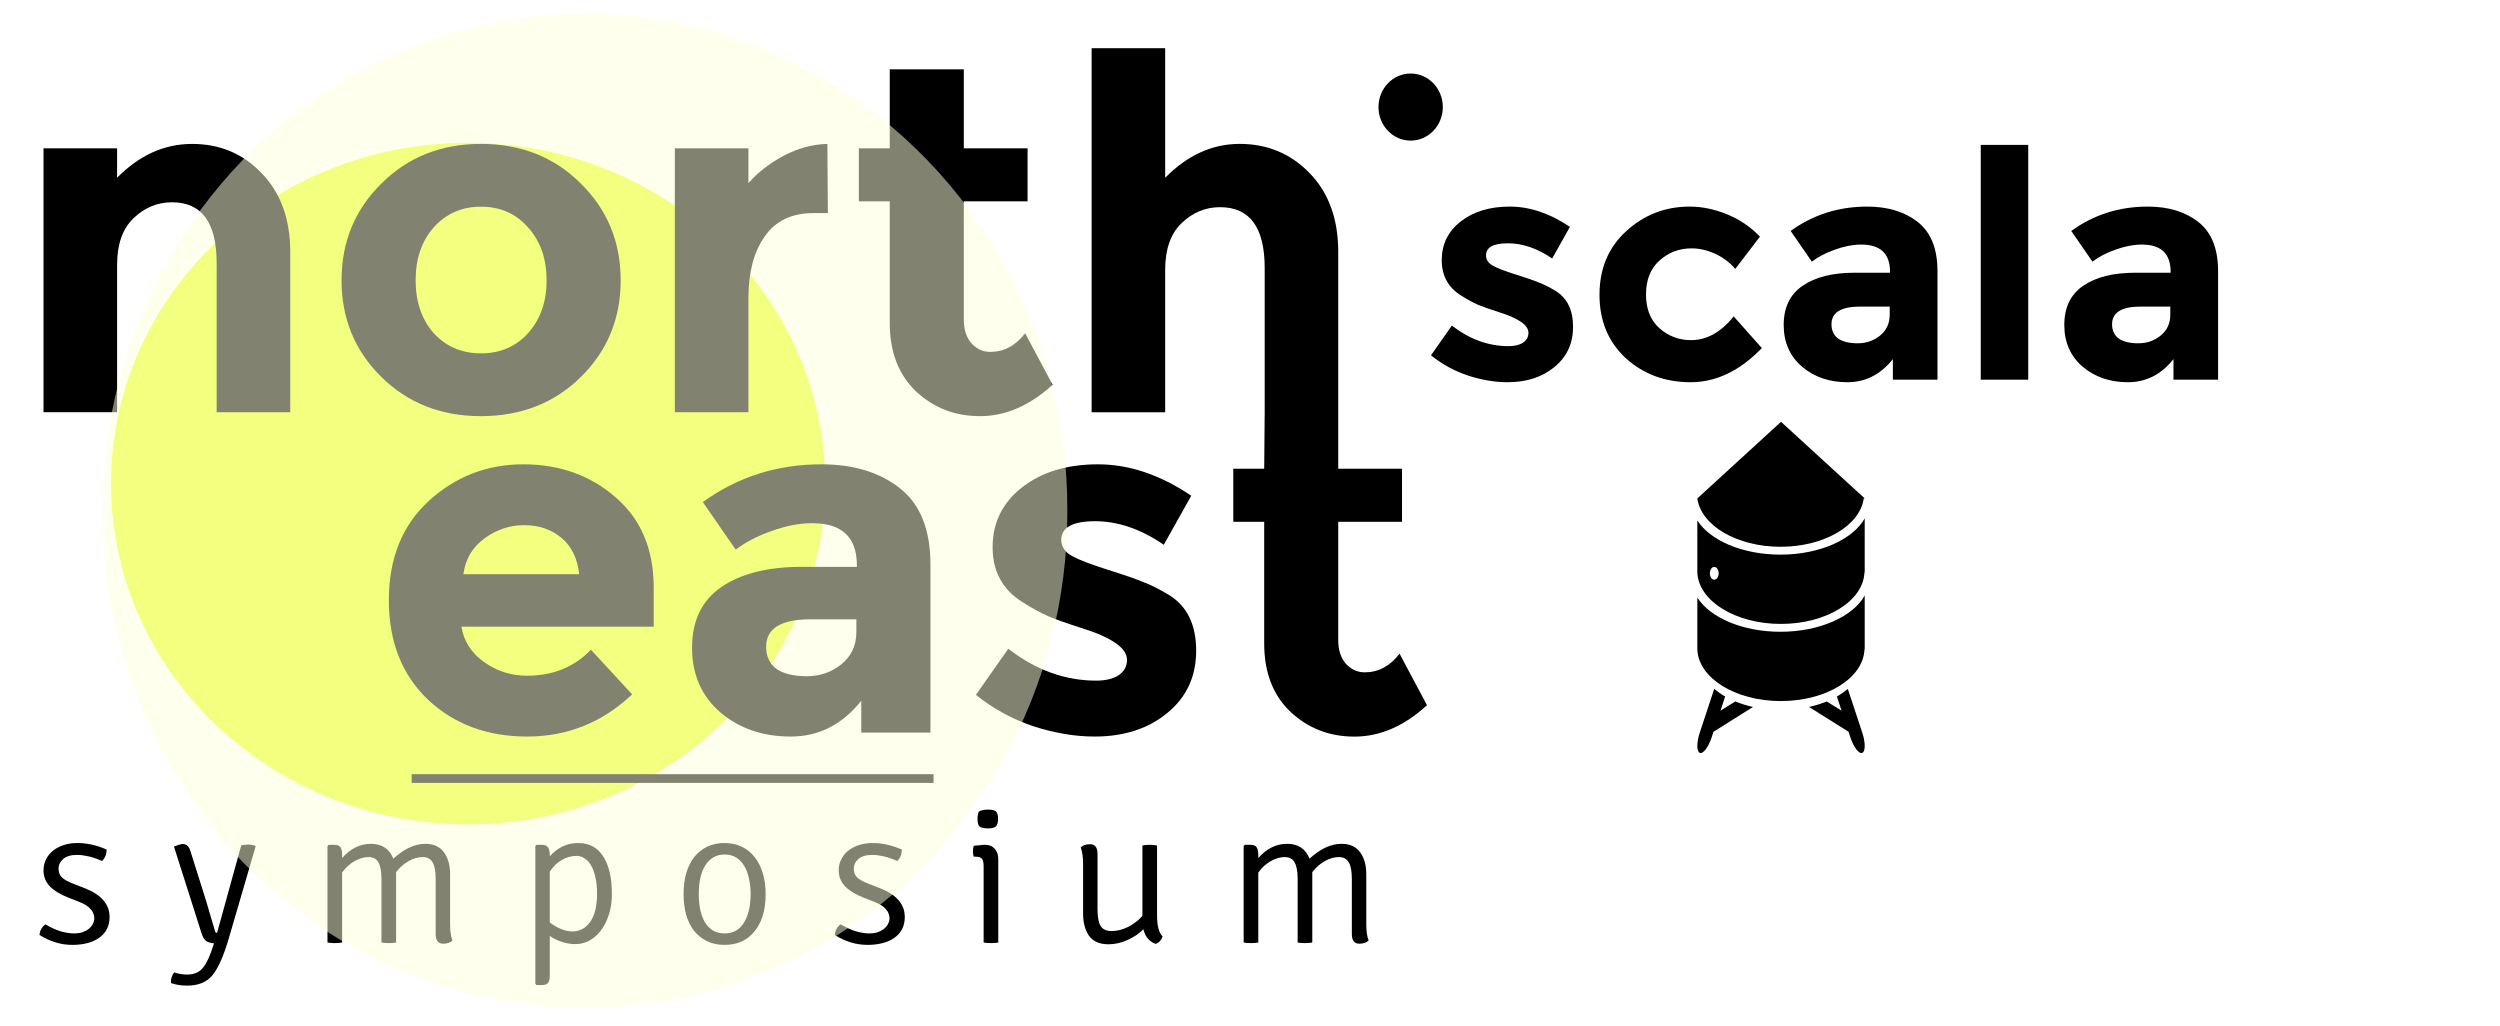
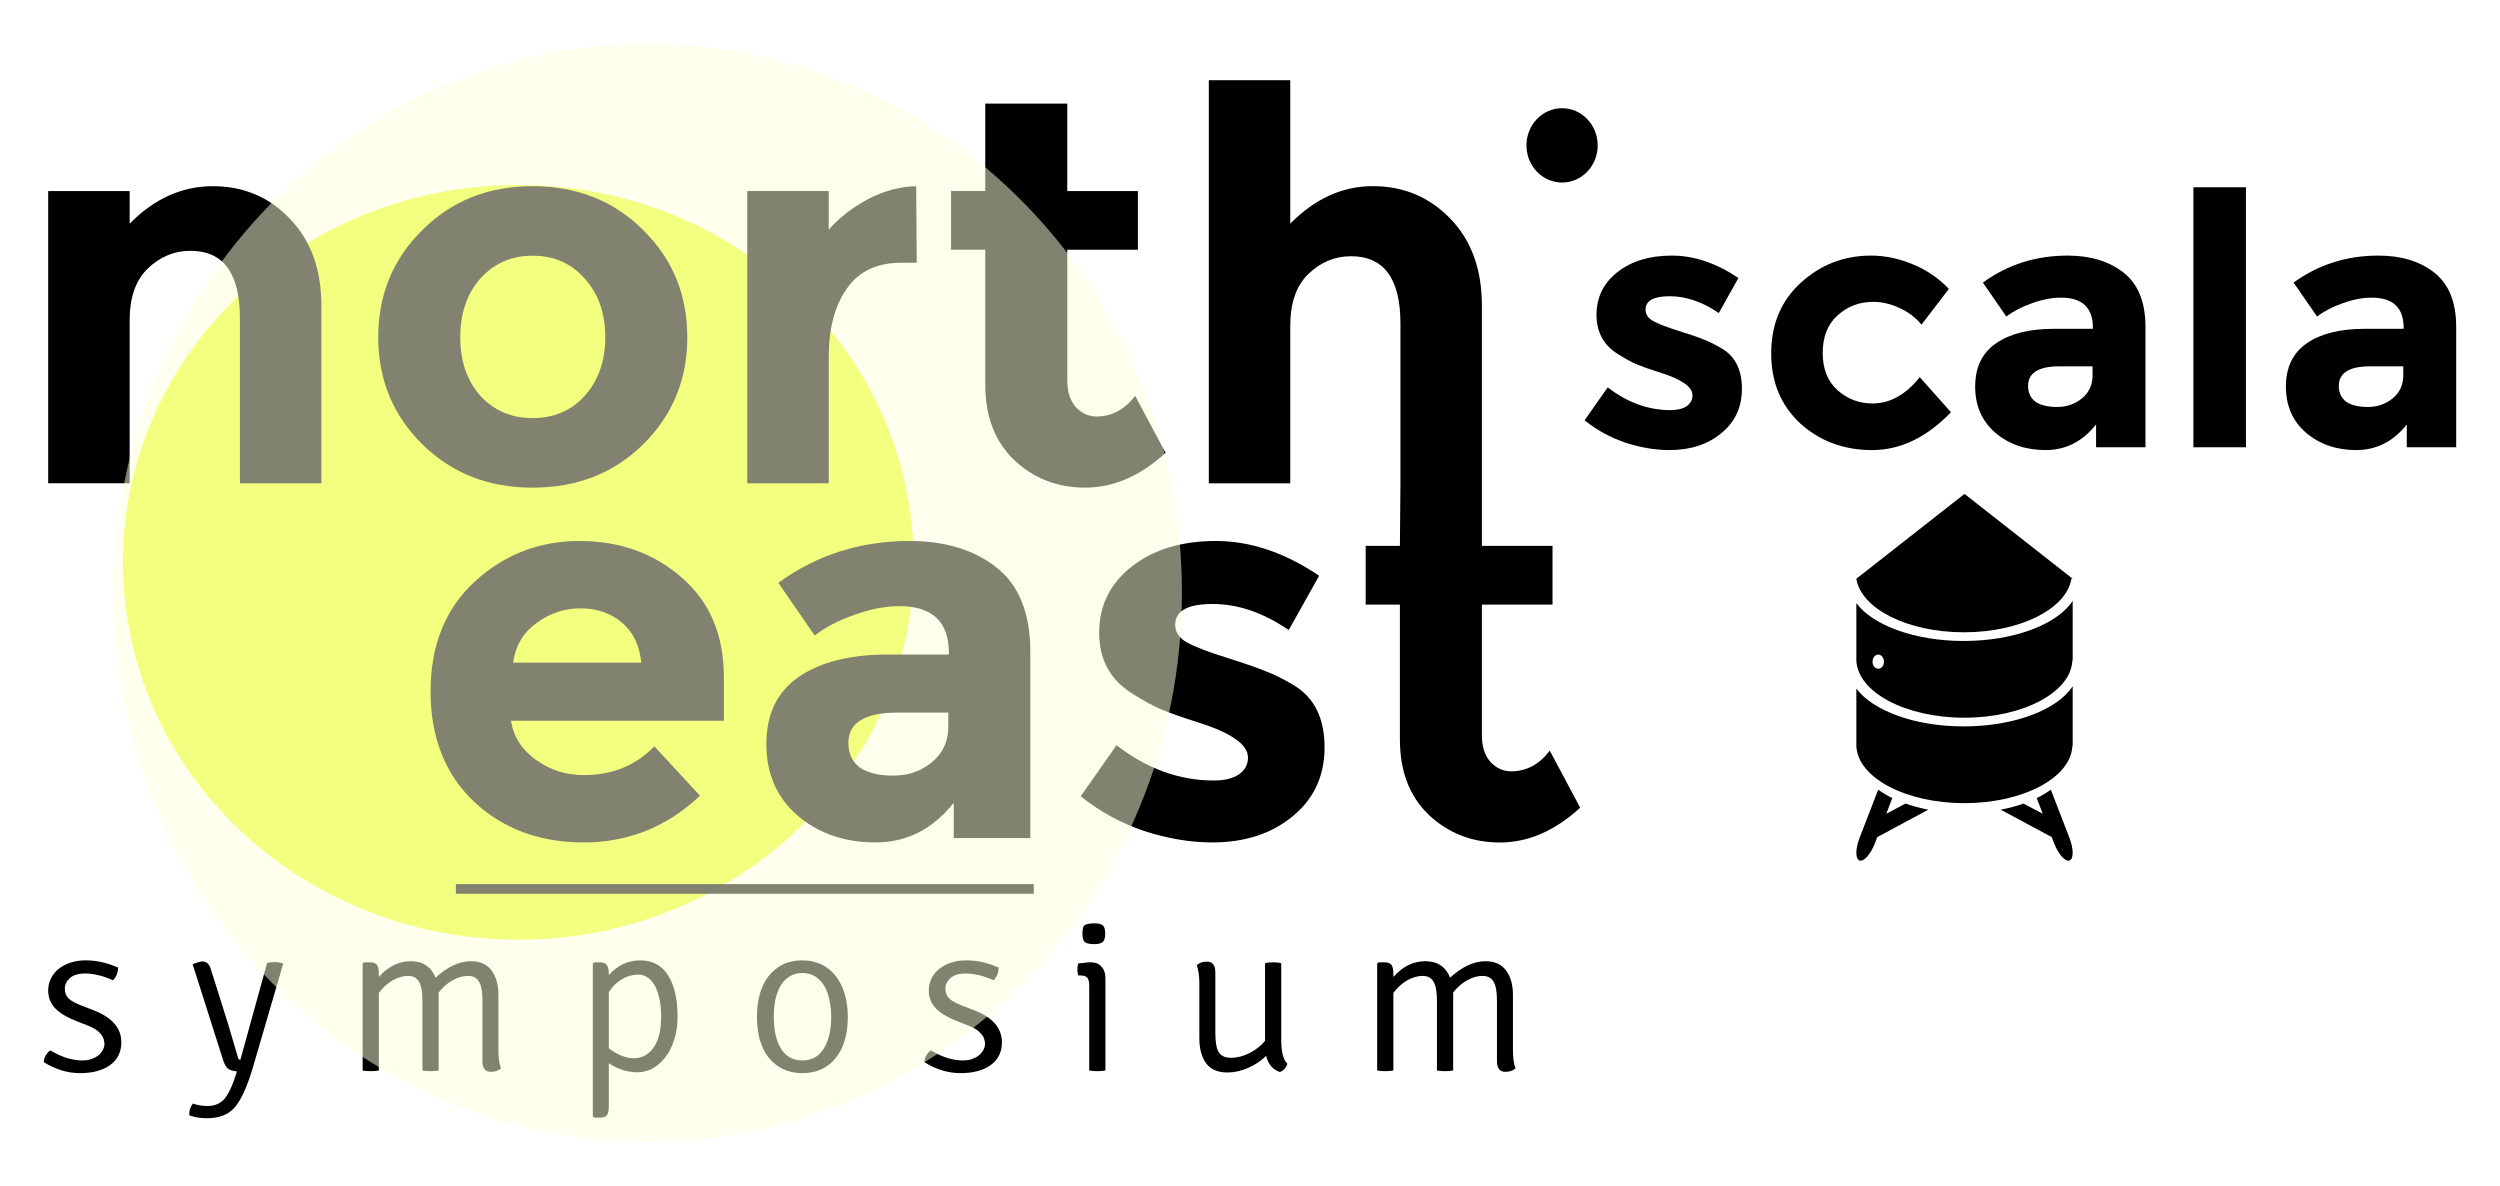
- <svg xmlns="http://www.w3.org/2000/svg" width="632.011" height="259.172" id="svg2" version="1.1">
+ <svg xmlns="http://www.w3.org/2000/svg" width="570.743" height="270.623" id="svg2" version="1.1">
  <defs id="defs4">
    </defs>
-   <g id="layer3" style="display:inline" transform="translate(5.984908,48.84875)">
+   <g id="layer3" style="display:inline" transform="translate(5.984908,54.97107)">
    <rect style="fill:#000000;fill-opacity:0" id="rect3026" width="278.5" height="83.5" x="103" y="395.862" rx="14.293" ry="14.458" />
    <rect style="fill:#000000;fill-opacity:0" id="rect3028" width="238" height="94" x="109.5" y="384.362" rx="14.293" ry="14.458" />
    <rect style="fill:#000000;fill-opacity:0" id="rect3798" width="245.5" height="94.5" x="108.5" y="384.362" rx="14.293" ry="14.458" />
    <rect style="fill:#000000;fill-opacity:0" id="rect3800" width="272.5" height="127" x="103.5" y="388.362" rx="14.293" ry="14.458" />
    <path style="fill:#e7ff20;fill-opacity:0.997;stroke:none" id="path3821" d="m 231.938,102.591 c 0,52.698 -45.513,95.417 -101.656,95.417 -56.143,0 -101.656,-42.72 -101.656,-95.417 0,-52.698 45.513,-95.417 101.656,-95.417 56.143,0 101.656,42.72 101.656,95.417 z" transform="matrix(0.8878638,0,0,0.9029202,-3.322113,-19.22978)" />
  </g>
-   <g transform="translate(5.984908,48.84875)" style="display:inline" id="g3030">
+   <g transform="translate(5.984908,54.97107)" style="display:inline" id="g3030">
    <g style="font-size:124px;font-style:normal;font-variant:normal;font-weight:bold;font-stretch:normal;text-align:start;line-height:125%;letter-spacing:0px;word-spacing:0px;writing-mode:lr-tb;text-anchor:start;fill:#000000;fill-opacity:0.997;stroke:none;font-family:Montserrat" id="text3036" transform="translate(0.5441265,0)">
      <g id="g4005">
        <g id="g4018">
-           <g transform="translate(-0.5441265,0)" style="display:inline;font-size:124px;font-style:normal;font-variant:normal;font-weight:bold;font-stretch:normal;text-align:start;line-height:125%;letter-spacing:0px;word-spacing:0px;writing-mode:lr-tb;text-anchor:start;fill:#000000;fill-opacity:0.997;stroke:none;font-family:Montserrat;-inkscape-font-specification:Montserrat Bold" id="text3032">
-             <path d="m 23.615,18.162 0,37.2 -18.6,0 0,-66.712 18.6,0 0,7.44 c 5.621,-5.704 11.945,-8.556 18.972,-8.556 7.027,6.7e-5 12.896,2.48 17.608,7.44 4.795,4.96 7.192,11.573 7.192,19.84 l 0,40.548 -18.6,0 0,-37.696 C 48.787,7.416 45.026,2.29 37.503,2.29 c -3.72,5.31e-5 -6.985,1.364 -9.796,4.092 -2.728,2.645 -4.092,6.572 -4.092,11.78" id="path3041" style="" />
-             <path d="m 99.09,22.006 c -2.4e-5,5.456 1.529,9.92 4.588,13.392 3.141,3.389 7.109,5.084 11.904,5.084 4.877,1.4e-5 8.845,-1.695 11.904,-5.084 3.141,-3.472 4.712,-7.936 4.712,-13.392 -5e-5,-5.456 -1.571,-9.92 -4.712,-13.392 -3.059,-3.472 -7.027,-5.208 -11.904,-5.208 -4.795,5.2e-5 -8.763,1.736 -11.904,5.208 -3.059,3.472 -4.588,7.936 -4.588,13.392 m 51.832,0 c -7e-5,9.672 -3.348,17.815 -10.044,24.428 -6.696,6.613 -15.128,9.92 -25.296,9.92 -10.085,-10e-7 -18.476,-3.307 -25.172,-9.92 -6.696,-6.613 -10.044,-14.756 -10.044,-24.428 -5e-6,-9.672 3.348,-17.815 10.044,-24.428 6.696,-6.696 15.087,-10.044 25.172,-10.044 10.168,6.7e-5 18.6,3.348 25.296,10.044 6.696,6.613 10.044,14.756 10.044,24.428" id="path3043" style="" />
-             <path d="m 199.709,5.018 c -5.539,5.04e-5 -9.672,1.984 -12.4,5.952 -2.728,3.885 -4.092,9.052 -4.092,15.5 l 0,28.892 -18.6,0 0,-66.712 18.6,0 0,8.804 c 2.397,-2.728 5.373,-5.043 8.928,-6.944 3.637,-1.901 7.316,-2.893 11.036,-2.976 l 0.124,17.484 -3.596,0" id="path3045" style="" />
-             <path d="m 237.672,2.042 0,29.884 c -3e-5,2.563 0.661,4.588 1.984,6.076 1.323,1.405 2.893,2.108 4.712,2.108 3.472,1.5e-5 6.407,-1.571 8.804,-4.712 l 6.944,13.02 c -5.787,5.291 -11.904,7.936 -18.352,7.936 -6.365,-10e-7 -11.78,-2.108 -16.244,-6.324 -4.381,-4.216 -6.572,-9.961 -6.572,-17.236 l 0,-30.752 -7.812,0 0,-13.392 7.812,0 0,-19.964 18.724,0 0,19.964 16.12,0 0,13.392 -16.12,0" id="path3047" style="" />
-             <path id="path3049" transform="translate(-5.984908,-48.84875)" d="M 275.969 12.188 L 275.969 104.219 L 294.562 104.219 L 294.562 68.25 C 294.562 63.042 295.928 59.114 298.656 56.469 C 301.467 53.741 304.717 52.375 308.438 52.375 C 315.96 52.375 319.719 57.499 319.719 67.75 L 319.719 104.156 L 319.719 104.219 L 319.594 118.5 L 311.781 118.5 L 311.781 131.906 L 319.594 131.906 L 319.594 162.656 C 319.594 169.931 321.775 175.659 326.156 179.875 C 330.62 184.091 336.041 186.219 342.406 186.219 C 348.854 186.219 354.963 183.572 360.75 178.281 L 353.812 165.25 C 351.415 168.391 348.472 169.969 345 169.969 C 343.181 169.969 341.604 169.249 340.281 167.844 C 338.959 166.356 338.312 164.344 338.312 161.781 L 338.312 131.906 L 354.438 131.906 L 354.438 118.5 L 338.312 118.5 L 338.312 104.219 L 338.312 103.938 L 338.312 63.656 C 338.312 55.39 335.92 48.773 331.125 43.812 C 326.33 38.853 320.433 36.375 313.406 36.375 C 306.462 36.375 300.184 39.234 294.562 44.938 L 294.562 12.188 L 275.969 12.188 z " style="" />
+           <g transform="translate(-0.5441265,0)" style="font-size:124px;font-style:normal;font-variant:normal;font-weight:bold;font-stretch:normal;text-align:start;line-height:125%;letter-spacing:0px;word-spacing:0px;writing-mode:lr-tb;text-anchor:start;fill:#000000;fill-opacity:0.997;stroke:none;display:inline;font-family:Montserrat;-inkscape-font-specification:Montserrat Bold" id="text3032">
+             <path d="m 23.615,18.162 0,37.2 -18.6,0 0,-66.712 18.6,0 0,7.44 c 5.621,-5.704 11.945,-8.556 18.972,-8.556 7.027,6.7e-5 12.896,2.48 17.608,7.44 4.795,4.96 7.192,11.573 7.192,19.84 l 0,40.548 -18.6,0 0,-37.696 C 48.787,7.416 45.026,2.29 37.503,2.29 c -3.72,5.31e-5 -6.985,1.364 -9.796,4.092 -2.728,2.645 -4.092,6.572 -4.092,11.78" id="path3041" />
+             <path d="m 99.09,22.006 c -2.4e-5,5.456 1.529,9.92 4.588,13.392 3.141,3.389 7.109,5.084 11.904,5.084 4.877,1.4e-5 8.845,-1.695 11.904,-5.084 3.141,-3.472 4.712,-7.936 4.712,-13.392 -5e-5,-5.456 -1.571,-9.92 -4.712,-13.392 -3.059,-3.472 -7.027,-5.208 -11.904,-5.208 -4.795,5.2e-5 -8.763,1.736 -11.904,5.208 -3.059,3.472 -4.588,7.936 -4.588,13.392 m 51.832,0 c -7e-5,9.672 -3.348,17.815 -10.044,24.428 -6.696,6.613 -15.128,9.92 -25.296,9.92 -10.085,-10e-7 -18.476,-3.307 -25.172,-9.92 -6.696,-6.613 -10.044,-14.756 -10.044,-24.428 -5e-6,-9.672 3.348,-17.815 10.044,-24.428 6.696,-6.696 15.087,-10.044 25.172,-10.044 10.168,6.7e-5 18.6,3.348 25.296,10.044 6.696,6.613 10.044,14.756 10.044,24.428" id="path3043" />
+             <path d="m 199.709,5.018 c -5.539,5.04e-5 -9.672,1.984 -12.4,5.952 -2.728,3.885 -4.092,9.052 -4.092,15.5 l 0,28.892 -18.6,0 0,-66.712 18.6,0 0,8.804 c 2.397,-2.728 5.373,-5.043 8.928,-6.944 3.637,-1.901 7.316,-2.893 11.036,-2.976 l 0.124,17.484 -3.596,0" id="path3045" />
+             <path d="m 237.672,2.042 0,29.884 c -3e-5,2.563 0.661,4.588 1.984,6.076 1.323,1.405 2.893,2.108 4.712,2.108 3.472,1.5e-5 6.407,-1.571 8.804,-4.712 l 6.944,13.02 c -5.787,5.291 -11.904,7.936 -18.352,7.936 -6.365,-10e-7 -11.78,-2.108 -16.244,-6.324 -4.381,-4.216 -6.572,-9.961 -6.572,-17.236 l 0,-30.752 -7.812,0 0,-13.392 7.812,0 0,-19.964 18.724,0 0,19.964 16.12,0 0,13.392 -16.12,0" id="path3047" />
+             <path id="path3049" transform="translate(-5.984908,-48.84875)" d="m 275.969,12.188 0,92.031 18.594,0 0,-35.969 c -3e-5,-5.208 1.366,-9.136 4.094,-11.781 2.811,-2.728 6.061,-4.094 9.781,-4.094 7.523,5.2e-5 11.281,5.124 11.281,15.375 l 0,36.406 0,0.062 -0.125,14.281 -7.812,0 0,13.406 7.812,0 0,30.75 c -2e-5,7.275 2.181,13.003 6.562,17.219 4.464,4.216 9.885,6.344 16.25,6.344 6.448,0 12.557,-2.647 18.344,-7.938 L 353.812,165.25 c -2.397,3.141 -5.341,4.719 -8.812,4.719 -1.819,2e-5 -3.396,-0.72 -4.719,-2.125 -1.323,-1.488 -1.969,-3.5 -1.969,-6.062 l 0,-29.875 16.125,0 0,-13.406 -16.125,0 0,-14.281 0,-0.281 0,-40.281 c -7e-5,-8.267 -2.393,-14.884 -7.188,-19.844 -4.795,-4.96 -10.692,-7.437 -17.719,-7.438 -6.944,6.7e-5 -13.222,2.859 -18.844,8.562 l 0,-32.75 -18.594,0 z" />
          </g>
          <path d="m 153.275,126.69 c -7.523,7.109 -16.368,10.664 -26.536,10.664 -10.085,0 -18.435,-3.1 -25.048,-9.3 -6.613,-6.283 -9.92,-14.673 -9.92,-25.172 -5e-6,-10.499 3.348,-18.848 10.044,-25.048 6.779,-6.2 14.756,-9.3 23.932,-9.3 9.176,6.8e-5 16.947,2.769 23.312,8.308 6.448,5.539 9.672,13.144 9.672,22.816 l 0,9.92 -48.608,0 c 0.579,3.637 2.48,6.613 5.704,8.928 3.224,2.315 6.861,3.472 10.912,3.472 6.531,2e-5 11.904,-2.191 16.12,-6.572 l 10.416,11.284 m -13.392,-30.38 c -0.413,-3.968 -1.901,-7.027 -4.464,-9.176 -2.563,-2.149 -5.704,-3.224 -9.424,-3.224 -3.637,5.3e-5 -6.985,1.116 -10.044,3.348 -3.059,2.232 -4.836,5.249 -5.332,9.052 l 29.264,0" id="path3052" />
          <path d="m 228.69,136.362 -17.484,0 0,-8.06 c -4.795,6.035 -10.747,9.052 -17.856,9.052 -7.027,0 -12.937,-2.025 -17.732,-6.076 -4.795,-4.133 -7.192,-9.589 -7.192,-16.368 -1e-5,-6.861 2.48,-11.987 7.44,-15.376 4.96,-3.389 11.739,-5.084 20.336,-5.084 l 13.888,0 0,-0.372 c -5e-5,-7.109 -3.761,-10.664 -11.284,-10.664 -3.224,5.3e-5 -6.655,0.661 -10.292,1.984 -3.555,1.24 -6.572,2.811 -9.052,4.712 l -8.308,-12.028 c 8.763,-6.365 18.765,-9.548 30.008,-9.548 8.101,6.8e-5 14.715,2.025 19.84,6.076 5.125,4.051 7.688,10.457 7.688,19.22 l 0,42.532 m -18.724,-25.42 0,-3.224 -11.656,0 c -7.44,3e-5 -11.16,2.315 -11.16,6.944 -3e-5,2.397 0.868,4.257 2.604,5.58 1.819,1.24 4.381,1.86 7.688,1.86 3.307,2e-5 6.2,-0.992 8.68,-2.976 2.563,-2.067 3.844,-4.795 3.844,-8.184" id="path3054" />
          <path d="m 295.867,115.654 c -6e-5,6.531 -2.439,11.78 -7.316,15.748 -4.795,3.968 -10.912,5.952 -18.352,5.952 -4.96,0 -10.127,-0.868 -15.5,-2.604 -5.373,-1.819 -10.209,-4.464 -14.508,-7.936 l 8.184,-11.656 c 6.944,5.373 14.343,8.06 22.196,8.06 2.397,10e-6 4.299,-0.455 5.704,-1.364 1.405,-0.992 2.108,-2.273 2.108,-3.844 -5e-5,-1.571 -0.992,-3.017 -2.976,-4.34 -1.901,-1.323 -4.712,-2.563 -8.432,-3.72 -3.637,-1.157 -6.448,-2.149 -8.432,-2.976 -1.901,-0.827 -4.092,-2.025 -6.572,-3.596 -5.043,-3.141 -7.564,-7.771 -7.564,-13.888 -1e-5,-6.2 2.48,-11.243 7.44,-15.128 4.96,-3.885 11.367,-5.828 19.22,-5.828 7.853,6.8e-5 15.707,2.645 23.56,7.936 l -6.944,12.4 c -5.787,-3.968 -11.573,-5.952 -17.36,-5.952 -5.704,5.4e-5 -8.556,1.571 -8.556,4.712 -3e-5,1.736 0.909,3.1 2.728,4.092 1.819,0.992 4.836,2.149 9.052,3.472 4.216,1.323 7.192,2.356 8.928,3.1 1.819,0.661 3.968,1.736 6.448,3.224 4.629,2.811 6.944,7.523 6.944,14.136" id="path3056" />
        </g>
      </g>
    </g>
  </g>
-   <g id="layer9" style="display:inline" transform="translate(5.984908,48.84875)">
+   <g id="layer9" style="display:inline" transform="translate(5.984908,54.97107)">
    <path style="fill:#000000;fill-opacity:1;stroke:none" d="m 358.764,-21.783 c 0,4.686 -3.641,8.485 -8.132,8.485 -4.491,0 -8.132,-3.799 -8.132,-8.485 0,-4.686 3.641,-8.485 8.132,-8.485 4.491,0 8.132,3.799 8.132,8.485 z" id="path3033" />
  </g>
-   <g transform="translate(5.984908,48.84875)" style="display:inline" id="g3078">
+   <g transform="translate(5.984908,54.97107)" style="display:inline" id="g3078">
    <g style="font-size:50px;font-style:normal;font-variant:normal;font-weight:300;font-stretch:normal;text-align:justify;line-height:50%;letter-spacing:13px;word-spacing:0px;writing-mode:lr-tb;text-anchor:start;fill:#000000;fill-opacity:0.997;stroke:none;font-family:Signika;-inkscape-font-specification:Signika Light" id="text3080">
-       <path d="m 4.015,187.523 c 0.033,-1.033 0.517,-1.933 1.45,-2.7 1.5,0.867 2.833,1.467 4,1.8 1.2,0.333 2.283,0.5 3.25,0.5 0.833,0 1.55,-0.1 2.15,-0.3 0.633,-0.233 1.167,-0.517 1.6,-0.85 0.433,-0.367 0.767,-0.767 1,-1.2 0.233,-0.433 0.367,-0.867 0.4,-1.3 -1.5e-5,-1 -0.317,-1.833 -0.95,-2.5 -0.6,-0.7 -1.5,-1.283 -2.7,-1.75 l -2.8,-1.1 c -2.133,-0.833 -3.733,-1.8 -4.8,-2.9 -1.067,-1.133 -1.6,-2.483 -1.6,-4.05 -2.9e-6,-1.033 0.217,-1.967 0.65,-2.8 0.433,-0.867 1.033,-1.6 1.8,-2.2 0.767,-0.6 1.667,-1.067 2.7,-1.4 1.033,-0.333 2.167,-0.5 3.4,-0.5 2.467,3e-5 4.933,0.55 7.4,1.65 -1.8e-5,1.167 -0.383,2.133 -1.15,2.9 -1.267,-0.567 -2.433,-0.967 -3.5,-1.2 -1.033,-0.233 -1.983,-0.35 -2.85,-0.35 -1.533,2e-5 -2.7,0.35 -3.5,1.05 -0.767,0.7 -1.15,1.5 -1.15,2.4 -6.7e-6,0.967 0.3,1.733 0.9,2.3 0.6,0.533 1.55,1.05 2.85,1.55 l 2.95,1.15 c 4.133,1.633 6.2,4.05 6.2,7.25 -1.9e-5,2.233 -0.85,3.967 -2.55,5.2 -1.7,1.233 -4,1.85 -6.9,1.85 -2.833,0 -5.583,-0.833 -8.25,-2.5" id="path3060" style="" />
-       <path d="m 58.645,165.123 -6.85,23.45 c -1.267,4.3 -2.617,7.333 -4.05,9.1 -1.433,1.767 -3.583,2.65 -6.45,2.65 -1.467,-1e-5 -2.817,-0.217 -4.05,-0.65 -0.1,-0.933 0.167,-1.833 0.8,-2.7 1.033,0.367 2.133,0.55 3.3,0.55 1.767,-1e-5 3.117,-0.6 4.05,-1.8 0.933,-1.2 1.783,-3.067 2.55,-5.6 l 0.15,-0.5 c -0.867,-0.067 -1.533,-0.267 -2,-0.6 -0.433,-0.333 -0.8,-0.95 -1.1,-1.85 l -7,-22 c 1.033,-0.433 1.767,-0.65 2.2,-0.65 0.967,3e-5 1.617,0.583 1.95,1.75 l 3.95,12.55 c 0.133,0.4 0.9,3 2.3,7.8 0.067,0.233 0.233,0.35 0.5,0.35 l 6.1,-22.1 c 0.433,-0.133 1,-0.2 1.7,-0.2 0.733,3e-5 1.35,0.1 1.85,0.3 l 0.1,0.15" id="path3062" style="" />
-       <path d="m 90.453,173.423 c -1.8e-5,-2 -0.267,-3.433 -0.8,-4.3 -0.5,-0.867 -1.333,-1.3 -2.5,-1.3 -1.133,2e-5 -2.317,0.35 -3.55,1.05 -1.2,0.7 -2.233,1.65 -3.1,2.85 l 0,17.7 c -0.5,0.1 -1.117,0.15 -1.85,0.15 -0.733,0 -1.35,-0.05 -1.85,-0.15 l 0,-24.35 0.3,-0.35 1.4,0 c 0.8,3e-5 1.333,0.217 1.6,0.65 0.267,0.4 0.4,1.05 0.4,1.95 l 0,0.75 c 2.1,-2.4 4.533,-3.6 7.3,-3.6 2.767,3e-5 4.65,1.25 5.65,3.75 2.733,-2.5 5.433,-3.75 8.1,-3.75 2.1,3e-5 3.667,0.717 4.7,2.15 1.033,1.4 1.55,3.25 1.55,5.55 l 0,12.5 c -3e-5,1.9 0.2,3.317 0.6,4.25 -0.567,0.533 -1.35,0.8 -2.35,0.8 -1.267,0 -1.9,-0.817 -1.9,-2.45 l 0,-13.9 c -3e-5,-2 -0.267,-3.417 -0.8,-4.25 -0.5,-0.867 -1.333,-1.3 -2.5,-1.3 -1.133,2e-5 -2.3,0.333 -3.5,1 -1.2,0.667 -2.267,1.6 -3.2,2.8 l 0,17.8 c -0.5,0.1 -1.117,0.15 -1.85,0.15 -0.733,0 -1.35,-0.05 -1.85,-0.15 l 0,-16" id="path3064" style="" />
-       <path d="m 133.004,187.773 0,9.9 c 0,0.9 -0.133,1.533 -0.4,1.9 -0.267,0.4 -0.8,0.6 -1.6,0.6 l -1.35,0 -0.3,-0.3 0,-34.85 0.3,-0.3 1.3,0 c 0.8,3e-5 1.333,0.217 1.6,0.65 0.3,0.4 0.45,1.067 0.45,2 l 0,0.25 c 2,-2.233 4.383,-3.35 7.15,-3.35 2.833,3e-5 4.967,1.15 6.4,3.45 1.433,2.267 2.15,5.417 2.15,9.45 -2e-5,1.967 -0.267,3.733 -0.8,5.3 -0.5,1.567 -1.183,2.9 -2.05,4 -0.833,1.067 -1.8,1.9 -2.9,2.5 -1.1,0.567 -2.233,0.85 -3.4,0.85 -2.3,0 -4.483,-0.683 -6.55,-2.05 m 0,-16.25 0,12.85 c 2.033,1.5 3.95,2.25 5.75,2.25 1.8,0 3.283,-0.8 4.45,-2.4 1.167,-1.6 1.75,-4.017 1.75,-7.25 -2e-5,-1.6 -0.15,-2.983 -0.45,-4.15 -0.267,-1.2 -0.633,-2.183 -1.1,-2.95 -0.467,-0.8 -1.017,-1.383 -1.65,-1.75 -0.6,-0.4 -1.25,-0.6 -1.95,-0.6 -1.333,2e-5 -2.6,0.35 -3.8,1.05 -1.2,0.7 -2.2,1.683 -3,2.95" id="path3066" style="" />
-       <path d="m 184.074,187.373 c -1.767,1.767 -4.067,2.65 -6.9,2.65 -1.667,0 -3.15,-0.317 -4.45,-0.95 -1.267,-0.633 -2.35,-1.5 -3.25,-2.6 -0.867,-1.133 -1.533,-2.483 -2,-4.05 -0.433,-1.6 -0.65,-3.35 -0.65,-5.25 -1e-5,-1.9 0.217,-3.633 0.65,-5.2 0.467,-1.6 1.133,-2.967 2,-4.1 0.9,-1.133 1.983,-2.017 3.25,-2.65 1.3,-0.633 2.783,-0.95 4.45,-0.95 1.667,3e-5 3.133,0.317 4.4,0.95 1.3,0.633 2.383,1.517 3.25,2.65 0.9,1.133 1.583,2.5 2.05,4.1 0.467,1.567 0.7,3.3 0.7,5.2 -3e-5,4.467 -1.167,7.867 -3.5,10.2 m -6.85,-0.25 c 2.133,0 3.75,-0.9 4.85,-2.7 1.133,-1.833 1.7,-4.25 1.7,-7.25 -2e-5,-1.333 -0.133,-2.6 -0.4,-3.8 -0.233,-1.233 -0.617,-2.3 -1.15,-3.2 -0.533,-0.933 -1.217,-1.667 -2.05,-2.2 -0.833,-0.533 -1.833,-0.8 -3,-0.8 -1.133,2e-5 -2.117,0.267 -2.95,0.8 -0.8,0.5 -1.467,1.2 -2,2.1 -0.533,0.9 -0.933,1.967 -1.2,3.2 -0.233,1.2 -0.35,2.5 -0.35,3.9 -1e-5,1.4 0.117,2.7 0.35,3.9 0.267,1.2 0.65,2.25 1.15,3.15 0.533,0.9 1.217,1.617 2.05,2.15 0.833,0.5 1.833,0.75 3,0.75" id="path3068" style="" />
-       <path d="m 205.05,187.523 c 0.033,-1.033 0.517,-1.933 1.45,-2.7 1.5,0.867 2.833,1.467 4,1.8 1.2,0.333 2.283,0.5 3.25,0.5 0.833,0 1.55,-0.1 2.15,-0.3 0.633,-0.233 1.167,-0.517 1.6,-0.85 0.433,-0.367 0.767,-0.767 1,-1.2 0.233,-0.433 0.367,-0.867 0.4,-1.3 -2e-5,-1 -0.317,-1.833 -0.95,-2.5 -0.6,-0.7 -1.5,-1.283 -2.7,-1.75 l -2.8,-1.1 c -2.133,-0.833 -3.733,-1.8 -4.8,-2.9 -1.067,-1.133 -1.6,-2.483 -1.6,-4.05 0,-1.033 0.217,-1.967 0.65,-2.8 0.433,-0.867 1.033,-1.6 1.8,-2.2 0.767,-0.6 1.667,-1.067 2.7,-1.4 1.033,-0.333 2.167,-0.5 3.4,-0.5 2.467,3e-5 4.933,0.55 7.4,1.65 -2e-5,1.167 -0.383,2.133 -1.15,2.9 -1.267,-0.567 -2.433,-0.967 -3.5,-1.2 -1.033,-0.233 -1.983,-0.35 -2.85,-0.35 -1.533,2e-5 -2.7,0.35 -3.5,1.05 -0.767,0.7 -1.15,1.5 -1.15,2.4 -10e-6,0.967 0.3,1.733 0.9,2.3 0.6,0.533 1.55,1.05 2.85,1.55 l 2.95,1.15 c 4.133,1.633 6.2,4.05 6.2,7.25 -2e-5,2.233 -0.85,3.967 -2.55,5.2 -1.7,1.233 -4,1.85 -6.9,1.85 -2.833,0 -5.583,-0.833 -8.25,-2.5" id="path3070" style="" />
-       <path d="m 246.38,168.323 0,21.1 c -0.5,0.1 -1.117,0.15 -1.85,0.15 -0.733,0 -1.35,-0.05 -1.85,-0.15 l 0,-19.3 c -10e-6,-0.933 -0.15,-1.567 -0.45,-1.9 -0.3,-0.333 -0.833,-0.5 -1.6,-0.5 l -0.45,0 c -0.133,-0.367 -0.2,-0.817 -0.2,-1.35 -1e-5,-0.533 0.067,-1 0.2,-1.4 0.633,-0.067 1.15,-0.117 1.55,-0.15 0.4,-0.067 0.717,-0.1 0.95,-0.1 l 0.4,0 c 1.033,3e-5 1.833,0.333 2.4,1 0.6,0.633 0.9,1.5 0.9,2.6 m -4.9,-12 c 0.533,-0.333 1.3,-0.5 2.3,-0.5 0.967,4e-5 1.633,0.15 2,0.45 0.367,0.3 0.55,0.933 0.55,1.9 -1e-5,0.967 -0.2,1.617 -0.6,1.95 -0.4,0.3 -1.05,0.45 -1.95,0.45 -0.8,3e-5 -1.45,-0.117 -1.95,-0.35 -0.467,-0.267 -0.7,-0.95 -0.7,-2.05 -1e-5,-0.767 0.117,-1.383 0.35,-1.85" id="path3072" style="" />
-       <path d="m 267.823,182.073 0,-12.45 c 0,-1.767 -0.2,-3.183 -0.6,-4.25 0.567,-0.533 1.35,-0.8 2.35,-0.8 1.267,3e-5 1.9,0.817 1.9,2.45 l 0,13.85 c 0,2.1 0.267,3.567 0.8,4.4 0.533,0.833 1.467,1.25 2.8,1.25 1.333,0 2.717,-0.35 4.15,-1.05 1.433,-0.733 2.633,-1.667 3.6,-2.8 l 0,-17.75 c 0.2,-0.067 0.467,-0.117 0.8,-0.15 0.333,-0.033 0.683,-0.05 1.05,-0.05 0.367,3e-5 0.7,0.017 1,0.05 0.333,0.033 0.617,0.083 0.85,0.15 l 0,17.6 c -2e-5,2.667 0.467,4.45 1.4,5.35 -0.3,0.933 -0.867,1.567 -1.7,1.9 -1.633,-0.533 -2.683,-1.767 -3.15,-3.7 -1.133,1.133 -2.5,2.05 -4.1,2.75 -1.567,0.7 -3.15,1.05 -4.75,1.05 -2.233,0 -3.867,-0.717 -4.9,-2.15 -1,-1.433 -1.5,-3.317 -1.5,-5.65" id="path3074" style="" />
-       <path d="m 322.067,173.423 c -10e-6,-2 -0.267,-3.433 -0.8,-4.3 -0.5,-0.867 -1.333,-1.3 -2.5,-1.3 -1.133,2e-5 -2.317,0.35 -3.55,1.05 -1.2,0.7 -2.233,1.65 -3.1,2.85 l 0,17.7 c -0.5,0.1 -1.117,0.15 -1.85,0.15 -0.733,0 -1.35,-0.05 -1.85,-0.15 l 0,-24.35 0.3,-0.35 1.4,0 c 0.8,3e-5 1.333,0.217 1.6,0.65 0.267,0.4 0.4,1.05 0.4,1.95 l 0,0.75 c 2.1,-2.4 4.533,-3.6 7.3,-3.6 2.767,3e-5 4.65,1.25 5.65,3.75 2.733,-2.5 5.433,-3.75 8.1,-3.75 2.1,3e-5 3.667,0.717 4.7,2.15 1.033,1.4 1.55,3.25 1.55,5.55 l 0,12.5 c -3e-5,1.9 0.2,3.317 0.6,4.25 -0.567,0.533 -1.35,0.8 -2.35,0.8 -1.267,0 -1.9,-0.817 -1.9,-2.45 l 0,-13.9 c -3e-5,-2 -0.267,-3.417 -0.8,-4.25 -0.5,-0.867 -1.333,-1.3 -2.5,-1.3 -1.133,2e-5 -2.3,0.333 -3.5,1 -1.2,0.667 -2.267,1.6 -3.2,2.8 l 0,17.8 c -0.5,0.1 -1.117,0.15 -1.85,0.15 -0.733,0 -1.35,-0.05 -1.85,-0.15 l 0,-16" id="path3076" style="" />
+       <path d="m 4.015,187.523 c 0.033,-1.033 0.517,-1.933 1.45,-2.7 1.5,0.867 2.833,1.467 4,1.8 1.2,0.333 2.283,0.5 3.25,0.5 0.833,0 1.55,-0.1 2.15,-0.3 0.633,-0.233 1.167,-0.517 1.6,-0.85 0.433,-0.367 0.767,-0.767 1,-1.2 0.233,-0.433 0.367,-0.867 0.4,-1.3 -1.5e-5,-1 -0.317,-1.833 -0.95,-2.5 -0.6,-0.7 -1.5,-1.283 -2.7,-1.75 l -2.8,-1.1 c -2.133,-0.833 -3.733,-1.8 -4.8,-2.9 -1.067,-1.133 -1.6,-2.483 -1.6,-4.05 -2.9e-6,-1.033 0.217,-1.967 0.65,-2.8 0.433,-0.867 1.033,-1.6 1.8,-2.2 0.767,-0.6 1.667,-1.067 2.7,-1.4 1.033,-0.333 2.167,-0.5 3.4,-0.5 2.467,3e-5 4.933,0.55 7.4,1.65 -1.8e-5,1.167 -0.383,2.133 -1.15,2.9 -1.267,-0.567 -2.433,-0.967 -3.5,-1.2 -1.033,-0.233 -1.983,-0.35 -2.85,-0.35 -1.533,2e-5 -2.7,0.35 -3.5,1.05 -0.767,0.7 -1.15,1.5 -1.15,2.4 -6.7e-6,0.967 0.3,1.733 0.9,2.3 0.6,0.533 1.55,1.05 2.85,1.55 l 2.95,1.15 c 4.133,1.633 6.2,4.05 6.2,7.25 -1.9e-5,2.233 -0.85,3.967 -2.55,5.2 -1.7,1.233 -4,1.85 -6.9,1.85 -2.833,0 -5.583,-0.833 -8.25,-2.5" id="path3060" />
+       <path d="m 58.645,165.123 -6.85,23.45 c -1.267,4.3 -2.617,7.333 -4.05,9.1 -1.433,1.767 -3.583,2.65 -6.45,2.65 -1.467,-1e-5 -2.817,-0.217 -4.05,-0.65 -0.1,-0.933 0.167,-1.833 0.8,-2.7 1.033,0.367 2.133,0.55 3.3,0.55 1.767,-1e-5 3.117,-0.6 4.05,-1.8 0.933,-1.2 1.783,-3.067 2.55,-5.6 l 0.15,-0.5 c -0.867,-0.067 -1.533,-0.267 -2,-0.6 -0.433,-0.333 -0.8,-0.95 -1.1,-1.85 l -7,-22 c 1.033,-0.433 1.767,-0.65 2.2,-0.65 0.967,3e-5 1.617,0.583 1.95,1.75 l 3.95,12.55 c 0.133,0.4 0.9,3 2.3,7.8 0.067,0.233 0.233,0.35 0.5,0.35 l 6.1,-22.1 c 0.433,-0.133 1,-0.2 1.7,-0.2 0.733,3e-5 1.35,0.1 1.85,0.3 l 0.1,0.15" id="path3062" />
+       <path d="m 90.453,173.423 c -1.8e-5,-2 -0.267,-3.433 -0.8,-4.3 -0.5,-0.867 -1.333,-1.3 -2.5,-1.3 -1.133,2e-5 -2.317,0.35 -3.55,1.05 -1.2,0.7 -2.233,1.65 -3.1,2.85 l 0,17.7 c -0.5,0.1 -1.117,0.15 -1.85,0.15 -0.733,0 -1.35,-0.05 -1.85,-0.15 l 0,-24.35 0.3,-0.35 1.4,0 c 0.8,3e-5 1.333,0.217 1.6,0.65 0.267,0.4 0.4,1.05 0.4,1.95 l 0,0.75 c 2.1,-2.4 4.533,-3.6 7.3,-3.6 2.767,3e-5 4.65,1.25 5.65,3.75 2.733,-2.5 5.433,-3.75 8.1,-3.75 2.1,3e-5 3.667,0.717 4.7,2.15 1.033,1.4 1.55,3.25 1.55,5.55 l 0,12.5 c -3e-5,1.9 0.2,3.317 0.6,4.25 -0.567,0.533 -1.35,0.8 -2.35,0.8 -1.267,0 -1.9,-0.817 -1.9,-2.45 l 0,-13.9 c -3e-5,-2 -0.267,-3.417 -0.8,-4.25 -0.5,-0.867 -1.333,-1.3 -2.5,-1.3 -1.133,2e-5 -2.3,0.333 -3.5,1 -1.2,0.667 -2.267,1.6 -3.2,2.8 l 0,17.8 c -0.5,0.1 -1.117,0.15 -1.85,0.15 -0.733,0 -1.35,-0.05 -1.85,-0.15 l 0,-16" id="path3064" />
+       <path d="m 133.004,187.773 0,9.9 c 0,0.9 -0.133,1.533 -0.4,1.9 -0.267,0.4 -0.8,0.6 -1.6,0.6 l -1.35,0 -0.3,-0.3 0,-34.85 0.3,-0.3 1.3,0 c 0.8,3e-5 1.333,0.217 1.6,0.65 0.3,0.4 0.45,1.067 0.45,2 l 0,0.25 c 2,-2.233 4.383,-3.35 7.15,-3.35 2.833,3e-5 4.967,1.15 6.4,3.45 1.433,2.267 2.15,5.417 2.15,9.45 -2e-5,1.967 -0.267,3.733 -0.8,5.3 -0.5,1.567 -1.183,2.9 -2.05,4 -0.833,1.067 -1.8,1.9 -2.9,2.5 -1.1,0.567 -2.233,0.85 -3.4,0.85 -2.3,0 -4.483,-0.683 -6.55,-2.05 m 0,-16.25 0,12.85 c 2.033,1.5 3.95,2.25 5.75,2.25 1.8,0 3.283,-0.8 4.45,-2.4 1.167,-1.6 1.75,-4.017 1.75,-7.25 -2e-5,-1.6 -0.15,-2.983 -0.45,-4.15 -0.267,-1.2 -0.633,-2.183 -1.1,-2.95 -0.467,-0.8 -1.017,-1.383 -1.65,-1.75 -0.6,-0.4 -1.25,-0.6 -1.95,-0.6 -1.333,2e-5 -2.6,0.35 -3.8,1.05 -1.2,0.7 -2.2,1.683 -3,2.95" id="path3066" />
+       <path d="m 184.074,187.373 c -1.767,1.767 -4.067,2.65 -6.9,2.65 -1.667,0 -3.15,-0.317 -4.45,-0.95 -1.267,-0.633 -2.35,-1.5 -3.25,-2.6 -0.867,-1.133 -1.533,-2.483 -2,-4.05 -0.433,-1.6 -0.65,-3.35 -0.65,-5.25 -1e-5,-1.9 0.217,-3.633 0.65,-5.2 0.467,-1.6 1.133,-2.967 2,-4.1 0.9,-1.133 1.983,-2.017 3.25,-2.65 1.3,-0.633 2.783,-0.95 4.45,-0.95 1.667,3e-5 3.133,0.317 4.4,0.95 1.3,0.633 2.383,1.517 3.25,2.65 0.9,1.133 1.583,2.5 2.05,4.1 0.467,1.567 0.7,3.3 0.7,5.2 -3e-5,4.467 -1.167,7.867 -3.5,10.2 m -6.85,-0.25 c 2.133,0 3.75,-0.9 4.85,-2.7 1.133,-1.833 1.7,-4.25 1.7,-7.25 -2e-5,-1.333 -0.133,-2.6 -0.4,-3.8 -0.233,-1.233 -0.617,-2.3 -1.15,-3.2 -0.533,-0.933 -1.217,-1.667 -2.05,-2.2 -0.833,-0.533 -1.833,-0.8 -3,-0.8 -1.133,2e-5 -2.117,0.267 -2.95,0.8 -0.8,0.5 -1.467,1.2 -2,2.1 -0.533,0.9 -0.933,1.967 -1.2,3.2 -0.233,1.2 -0.35,2.5 -0.35,3.9 -1e-5,1.4 0.117,2.7 0.35,3.9 0.267,1.2 0.65,2.25 1.15,3.15 0.533,0.9 1.217,1.617 2.05,2.15 0.833,0.5 1.833,0.75 3,0.75" id="path3068" />
+       <path d="m 205.05,187.523 c 0.033,-1.033 0.517,-1.933 1.45,-2.7 1.5,0.867 2.833,1.467 4,1.8 1.2,0.333 2.283,0.5 3.25,0.5 0.833,0 1.55,-0.1 2.15,-0.3 0.633,-0.233 1.167,-0.517 1.6,-0.85 0.433,-0.367 0.767,-0.767 1,-1.2 0.233,-0.433 0.367,-0.867 0.4,-1.3 -2e-5,-1 -0.317,-1.833 -0.95,-2.5 -0.6,-0.7 -1.5,-1.283 -2.7,-1.75 l -2.8,-1.1 c -2.133,-0.833 -3.733,-1.8 -4.8,-2.9 -1.067,-1.133 -1.6,-2.483 -1.6,-4.05 0,-1.033 0.217,-1.967 0.65,-2.8 0.433,-0.867 1.033,-1.6 1.8,-2.2 0.767,-0.6 1.667,-1.067 2.7,-1.4 1.033,-0.333 2.167,-0.5 3.4,-0.5 2.467,3e-5 4.933,0.55 7.4,1.65 -2e-5,1.167 -0.383,2.133 -1.15,2.9 -1.267,-0.567 -2.433,-0.967 -3.5,-1.2 -1.033,-0.233 -1.983,-0.35 -2.85,-0.35 -1.533,2e-5 -2.7,0.35 -3.5,1.05 -0.767,0.7 -1.15,1.5 -1.15,2.4 -10e-6,0.967 0.3,1.733 0.9,2.3 0.6,0.533 1.55,1.05 2.85,1.55 l 2.95,1.15 c 4.133,1.633 6.2,4.05 6.2,7.25 -2e-5,2.233 -0.85,3.967 -2.55,5.2 -1.7,1.233 -4,1.85 -6.9,1.85 -2.833,0 -5.583,-0.833 -8.25,-2.5" id="path3070" />
+       <path d="m 246.38,168.323 0,21.1 c -0.5,0.1 -1.117,0.15 -1.85,0.15 -0.733,0 -1.35,-0.05 -1.85,-0.15 l 0,-19.3 c -10e-6,-0.933 -0.15,-1.567 -0.45,-1.9 -0.3,-0.333 -0.833,-0.5 -1.6,-0.5 l -0.45,0 c -0.133,-0.367 -0.2,-0.817 -0.2,-1.35 -1e-5,-0.533 0.067,-1 0.2,-1.4 0.633,-0.067 1.15,-0.117 1.55,-0.15 0.4,-0.067 0.717,-0.1 0.95,-0.1 l 0.4,0 c 1.033,3e-5 1.833,0.333 2.4,1 0.6,0.633 0.9,1.5 0.9,2.6 m -4.9,-12 c 0.533,-0.333 1.3,-0.5 2.3,-0.5 0.967,4e-5 1.633,0.15 2,0.45 0.367,0.3 0.55,0.933 0.55,1.9 -1e-5,0.967 -0.2,1.617 -0.6,1.95 -0.4,0.3 -1.05,0.45 -1.95,0.45 -0.8,3e-5 -1.45,-0.117 -1.95,-0.35 -0.467,-0.267 -0.7,-0.95 -0.7,-2.05 -1e-5,-0.767 0.117,-1.383 0.35,-1.85" id="path3072" />
+       <path d="m 267.823,182.073 0,-12.45 c 0,-1.767 -0.2,-3.183 -0.6,-4.25 0.567,-0.533 1.35,-0.8 2.35,-0.8 1.267,3e-5 1.9,0.817 1.9,2.45 l 0,13.85 c 0,2.1 0.267,3.567 0.8,4.4 0.533,0.833 1.467,1.25 2.8,1.25 1.333,0 2.717,-0.35 4.15,-1.05 1.433,-0.733 2.633,-1.667 3.6,-2.8 l 0,-17.75 c 0.2,-0.067 0.467,-0.117 0.8,-0.15 0.333,-0.033 0.683,-0.05 1.05,-0.05 0.367,3e-5 0.7,0.017 1,0.05 0.333,0.033 0.617,0.083 0.85,0.15 l 0,17.6 c -2e-5,2.667 0.467,4.45 1.4,5.35 -0.3,0.933 -0.867,1.567 -1.7,1.9 -1.633,-0.533 -2.683,-1.767 -3.15,-3.7 -1.133,1.133 -2.5,2.05 -4.1,2.75 -1.567,0.7 -3.15,1.05 -4.75,1.05 -2.233,0 -3.867,-0.717 -4.9,-2.15 -1,-1.433 -1.5,-3.317 -1.5,-5.65" id="path3074" />
+       <path d="m 322.067,173.423 c -10e-6,-2 -0.267,-3.433 -0.8,-4.3 -0.5,-0.867 -1.333,-1.3 -2.5,-1.3 -1.133,2e-5 -2.317,0.35 -3.55,1.05 -1.2,0.7 -2.233,1.65 -3.1,2.85 l 0,17.7 c -0.5,0.1 -1.117,0.15 -1.85,0.15 -0.733,0 -1.35,-0.05 -1.85,-0.15 l 0,-24.35 0.3,-0.35 1.4,0 c 0.8,3e-5 1.333,0.217 1.6,0.65 0.267,0.4 0.4,1.05 0.4,1.95 l 0,0.75 c 2.1,-2.4 4.533,-3.6 7.3,-3.6 2.767,3e-5 4.65,1.25 5.65,3.75 2.733,-2.5 5.433,-3.75 8.1,-3.75 2.1,3e-5 3.667,0.717 4.7,2.15 1.033,1.4 1.55,3.25 1.55,5.55 l 0,12.5 c -3e-5,1.9 0.2,3.317 0.6,4.25 -0.567,0.533 -1.35,0.8 -2.35,0.8 -1.267,0 -1.9,-0.817 -1.9,-2.45 l 0,-13.9 c -3e-5,-2 -0.267,-3.417 -0.8,-4.25 -0.5,-0.867 -1.333,-1.3 -2.5,-1.3 -1.133,2e-5 -2.3,0.333 -3.5,1 -1.2,0.667 -2.267,1.6 -3.2,2.8 l 0,17.8 c -0.5,0.1 -1.117,0.15 -1.85,0.15 -0.733,0 -1.35,-0.05 -1.85,-0.15 l 0,-16" id="path3076" />
    </g>
  </g>
-   <g style="display:inline" transform="translate(5.984908,48.84875)" id="g3060">
+   <g style="display:inline" transform="translate(5.984908,54.97107)" id="g3060">
    <g style="font-size:80px;font-style:normal;font-variant:normal;font-weight:bold;font-stretch:normal;text-align:start;line-height:125%;letter-spacing:0px;word-spacing:0px;writing-mode:lr-tb;text-anchor:start;fill:#000000;fill-opacity:0.997;stroke:none;font-family:Montserrat" id="text3062" transform="translate(-20,0)">
      <path d="m 411.692,33.779 c -3e-5,4.213 -1.573,7.6 -4.72,10.16 -3.093,2.56 -7.04,3.84 -11.84,3.84 -3.2,-10e-7 -6.533,-0.56 -10,-1.68 -3.467,-1.173 -6.587,-2.88 -9.36,-5.12 l 5.28,-7.52 c 4.48,3.467 9.253,5.2 14.32,5.2 1.547,8e-6 2.773,-0.293 3.68,-0.88 0.907,-0.64 1.36,-1.467 1.36,-2.48 -2e-5,-1.013 -0.64,-1.947 -1.92,-2.8 -1.227,-0.853 -3.04,-1.653 -5.44,-2.4 -2.347,-0.747 -4.16,-1.387 -5.44,-1.92 -1.227,-0.533 -2.64,-1.307 -4.24,-2.32 -3.253,-2.027 -4.88,-5.013 -4.88,-8.96 0,-4 1.6,-7.253 4.8,-9.76 3.2,-2.507 7.333,-3.76 12.4,-3.76 5.067,4.38e-5 10.133,1.707 15.2,5.12 l -4.48,8 c -3.733,-2.56 -7.467,-3.84 -11.2,-3.84 -3.68,3.4e-5 -5.52,1.013 -5.52,3.04 -1e-5,1.12 0.587,2 1.76,2.64 1.173,0.64 3.12,1.387 5.84,2.24 2.72,0.853 4.64,1.52 5.76,2 1.173,0.427 2.56,1.12 4.16,2.08 2.987,1.813 4.48,4.853 4.48,9.12" id="path3067" />
      <path d="m 441.494,37.139 c 4,1e-5 7.6,-2 10.8,-6 l 7.12,8 c -5.547,5.76 -11.547,8.64 -18,8.64 -6.453,-10e-7 -11.92,-2.027 -16.4,-6.08 -4.427,-4.107 -6.64,-9.44 -6.64,-16 0,-6.613 2.24,-11.973 6.72,-16.08 4.533,-4.16 9.893,-6.24 16.08,-6.24 3.093,4.38e-5 6.213,0.64 9.36,1.92 3.2,1.28 6,3.173 8.4,5.68 l -6.24,8.16 c -1.387,-1.653 -3.093,-2.933 -5.12,-3.84 -1.973,-0.907 -3.947,-1.36 -5.92,-1.36 -3.147,3.3e-5 -5.867,1.04 -8.16,3.12 -2.24,2.027 -3.36,4.88 -3.36,8.56 -1e-5,3.627 1.12,6.453 3.36,8.48 2.293,2.027 4.96,3.04 8,3.04" id="path3069" />
      <path d="m 503.82,47.139 -11.28,0 0,-5.2 c -3.093,3.893 -6.933,5.84 -11.52,5.84 -4.533,-10e-7 -8.347,-1.307 -11.44,-3.92 -3.093,-2.667 -4.64,-6.187 -4.64,-10.56 0,-4.427 1.6,-7.733 4.8,-9.92 3.2,-2.187 7.573,-3.28 13.12,-3.28 l 8.96,0 0,-0.24 c -3e-5,-4.587 -2.427,-6.88 -7.28,-6.88 -2.08,3.4e-5 -4.293,0.427 -6.64,1.28 -2.293,0.8 -4.24,1.813 -5.84,3.04 l -5.36,-7.76 c 5.653,-4.107 12.107,-6.16 19.36,-6.16 5.227,4.38e-5 9.493,1.307 12.8,3.92 3.307,2.613 4.96,6.747 4.96,12.4 l 0,27.44 m -12.08,-16.4 0,-2.08 -7.52,0 c -4.8,1.8e-5 -7.2,1.493 -7.2,4.48 -1e-5,1.547 0.56,2.747 1.68,3.6 1.173,0.8 2.827,1.2 4.96,1.2 2.133,9e-6 4,-0.64 5.6,-1.92 1.653,-1.333 2.48,-3.093 2.48,-5.28" id="path3071" />
      <path d="m 526.76,47.139 -12,0 0,-59.36 12,0 0,59.36" id="path3073" />
      <path d="m 574.758,47.139 -11.28,0 0,-5.2 c -3.093,3.893 -6.933,5.84 -11.52,5.84 -4.533,-10e-7 -8.347,-1.307 -11.44,-3.92 -3.093,-2.667 -4.64,-6.187 -4.64,-10.56 0,-4.427 1.6,-7.733 4.8,-9.92 3.2,-2.187 7.573,-3.28 13.12,-3.28 l 8.96,0 0,-0.24 c -3e-5,-4.587 -2.427,-6.88 -7.28,-6.88 -2.08,3.4e-5 -4.293,0.427 -6.64,1.28 -2.293,0.8 -4.24,1.813 -5.84,3.04 l -5.36,-7.76 c 5.653,-4.107 12.107,-6.16 19.36,-6.16 5.227,4.38e-5 9.493,1.307 12.8,3.92 3.307,2.613 4.96,6.747 4.96,12.4 l 0,27.44 m -12.08,-16.4 0,-2.08 -7.52,0 c -4.8,1.8e-5 -7.2,1.493 -7.2,4.48 -10e-6,1.547 0.56,2.747 1.68,3.6 1.173,0.8 2.827,1.2 4.96,1.2 2.133,9e-6 4,-0.64 5.6,-1.92 1.653,-1.333 2.48,-3.093 2.48,-5.28" id="path3075" />
    </g>
  </g>
-   <g id="layer1" style="display:inline" transform="translate(5.984908,48.84875)">
+   <g id="layer1" style="display:inline" transform="translate(5.984908,54.97107)">
    <rect style="fill:#000000;fill-opacity:0.997;stroke:none" id="rect3801" width="131.93" height="2.202" x="98.093" y="146.867" />
  </g>
-   <g id="layer4" style="display:inline" transform="translate(5.984908,48.84875)">
+   <g id="layer4" style="display:inline" transform="translate(5.984908,54.97107)">
    <g id="g4417" transform="matrix(0.9926904,0,0,1.114478,-92.54721,-32.1654)">
-       <path id="rect4077-6-0" d="m 523.754,141.302 -3.656,9.844 c -0.848,2.262 -0.862,4.332 -0.031,4.656 0.831,0.325 2.183,-1.238 3.031,-3.5 l 0.469,-1.281 10.062,-5.625 c -1.598,-0.318 -3.103,-0.738 -4.5,-1.25 l -3.781,2.094 1.188,-3.219 c -1.018,-0.515 -1.955,-1.103 -2.781,-1.719 z" style="fill:#000000;fill-opacity:0.997;stroke:none;display:inline" />
-       <path id="rect4077-6-0-8" d="m 557.776,141.302 3.656,9.844 c 0.848,2.262 0.862,4.332 0.031,4.656 -0.831,0.325 -2.183,-1.238 -3.031,-3.5 l -0.469,-1.281 -10.062,-5.625 c 1.598,-0.318 3.103,-0.738 4.5,-1.25 l 3.781,2.094 -1.188,-3.219 c 1.018,-0.515 1.955,-1.103 2.781,-1.719 z" style="fill:#000000;fill-opacity:0.997;stroke:none;display:inline" />
-       <path id="path4074-6" d="m 562.078,120.12 c -2.998,4.775 -11.463,8.219 -21.469,8.219 -9.674,0 -17.909,-3.221 -21.156,-7.75 l 0,7.75 0,2.719 0,1 0,0.281 c 0.262,6.51 9.696,11.719 21.281,11.719 11.586,0 21.019,-5.209 21.281,-11.719 l 0.062,0 0,-1.281 0,-2.719 0,-8.219 z" mask="none" style="fill:#000000;fill-opacity:1;stroke:none;display:inline" />
-       <path id="path4074-6-7" transform="translate(-5.984908,-48.84875)" d="m 546.75,129.562 -10.656,8.688 -10.656,8.688 c 0.939,6.147 10.061,10.969 21.188,10.969 11.126,0 20.249,-4.822 21.188,-10.969 l 0.25,0 L 557.406,138.25 546.75,129.562 z" mask="none" style="fill:#000000;fill-opacity:1;stroke:none;display:inline" />
-       <path id="path4074-6-71" transform="translate(-5.984908,-48.84875)" d="m 568.062,151.469 c -2.998,4.775 -11.463,8.219 -21.469,8.219 -9.674,0 -17.909,-3.221 -21.156,-7.75 l 0,7.75 0,2.719 0,1 0,0.281 c 0.262,6.51 9.696,11.719 21.281,11.719 11.586,0 21.019,-5.209 21.281,-11.719 l 0.062,0 0,-1.281 0,-2.719 0,-8.219 z m -38.312,11 c 0.623,0 1.125,0.673 1.125,1.469 0,0.796 -0.502,1.438 -1.125,1.438 -0.623,0 -1.125,-0.642 -1.125,-1.438 0,-0.796 0.502,-1.469 1.125,-1.469 z" mask="none" style="fill:#000000;fill-opacity:1;stroke:none;display:inline" />
+       <g id="g3048" transform="translate(-5.331867,0)">
+         <path style="fill:#000000;fill-opacity:0.997;stroke:none;display:inline" d="m 524.473,141.302 -4.267,9.844 c -0.99,2.262 -1.006,4.332 -0.036,4.656 0.97,0.325 2.548,-1.238 3.538,-3.5 l 0.547,-1.281 11.744,-5.625 c -1.865,-0.318 -3.622,-0.738 -5.252,-1.25 l -4.413,2.094 1.386,-3.219 c -1.188,-0.515 -2.281,-1.103 -3.246,-1.719 z" id="rect4077-6-0" />
+         <path style="fill:#000000;fill-opacity:0.997;stroke:none;display:inline" d="m 564.18,141.302 4.267,9.844 c 0.99,2.262 1.006,4.332 0.036,4.656 -0.97,0.325 -2.548,-1.238 -3.538,-3.5 l -0.547,-1.281 -11.744,-5.625 c 1.865,-0.318 3.622,-0.738 5.252,-1.25 l 4.413,2.094 -1.386,-3.219 c 1.188,-0.515 2.281,-1.103 3.246,-1.719 z" id="rect4077-6-0-8" />
+         <path style="fill:#000000;fill-opacity:1;stroke:none;display:inline" mask="none" d="m 569.201,120.12 c -3.499,4.775 -13.379,8.219 -25.056,8.219 -11.29,0 -20.902,-3.221 -24.692,-7.75 l 0,7.75 0,2.719 0,1 0,0.281 c 0.306,6.51 11.316,11.719 24.838,11.719 13.522,0 24.532,-5.209 24.838,-11.719 l 0.073,0 0,-1.281 0,-2.719 0,-8.219 z" id="path4074-6" />
+         <path style="fill:#000000;fill-opacity:1;stroke:none;display:inline" mask="none" d="m 544.327,80.714 -12.437,8.688 -12.437,8.688 c 1.096,6.147 11.742,10.969 24.728,10.969 12.986,0 23.632,-4.822 24.728,-10.969 l 0.292,0 -12.437,-8.688 -12.437,-8.688 z" id="path4074-6-7" />
+         <path style="fill:#000000;fill-opacity:1;stroke:none;display:inline" mask="none" d="m 569.201,102.62 c -3.499,4.775 -13.379,8.219 -25.056,8.219 -11.29,0 -20.902,-3.221 -24.692,-7.75 l 0,7.75 0,2.719 0,1 0,0.281 c 0.306,6.51 11.316,11.719 24.838,11.719 13.522,0 24.532,-5.209 24.838,-11.719 l 0.073,0 0,-1.281 0,-2.719 0,-8.219 z m -44.715,11 c 0.728,0 1.313,0.673 1.313,1.469 0,0.796 -0.585,1.438 -1.313,1.438 -0.728,0 -1.313,-0.642 -1.313,-1.438 0,-0.796 0.585,-1.469 1.313,-1.469 z" id="path4074-6-71" />
+       </g>
    </g>
  </g>
-   <g id="layer11" transform="translate(5.984908,48.84875)" style="display:inline">
-     <path style="fill:#fdffdb;fill-opacity:0.508;stroke:none" id="path5258" d="m 137.254,10.11 a 89.546,88.812 0 1 1 -179.091,0 89.546,88.812 0 1 1 179.091,0 z" transform="matrix(1.361895,0,0,1.410982,76.91977,66.07597)" />
+   <g id="layer11" transform="translate(5.984908,54.97107)" style="display:inline">
+     <path style="fill:#fdffdb;fill-opacity:0.508;stroke:none" id="path5258" d="m 137.254,10.11 c 0,49.049 -40.091,88.812 -89.546,88.812 -49.455,0 -89.546,-39.762 -89.546,-88.812 0,-49.049 40.091,-88.812 89.546,-88.812 49.455,0 89.546,39.762 89.546,88.812 z" transform="matrix(1.361895,0,0,1.410982,76.91977,66.07597)" />
  </g>
</svg>
